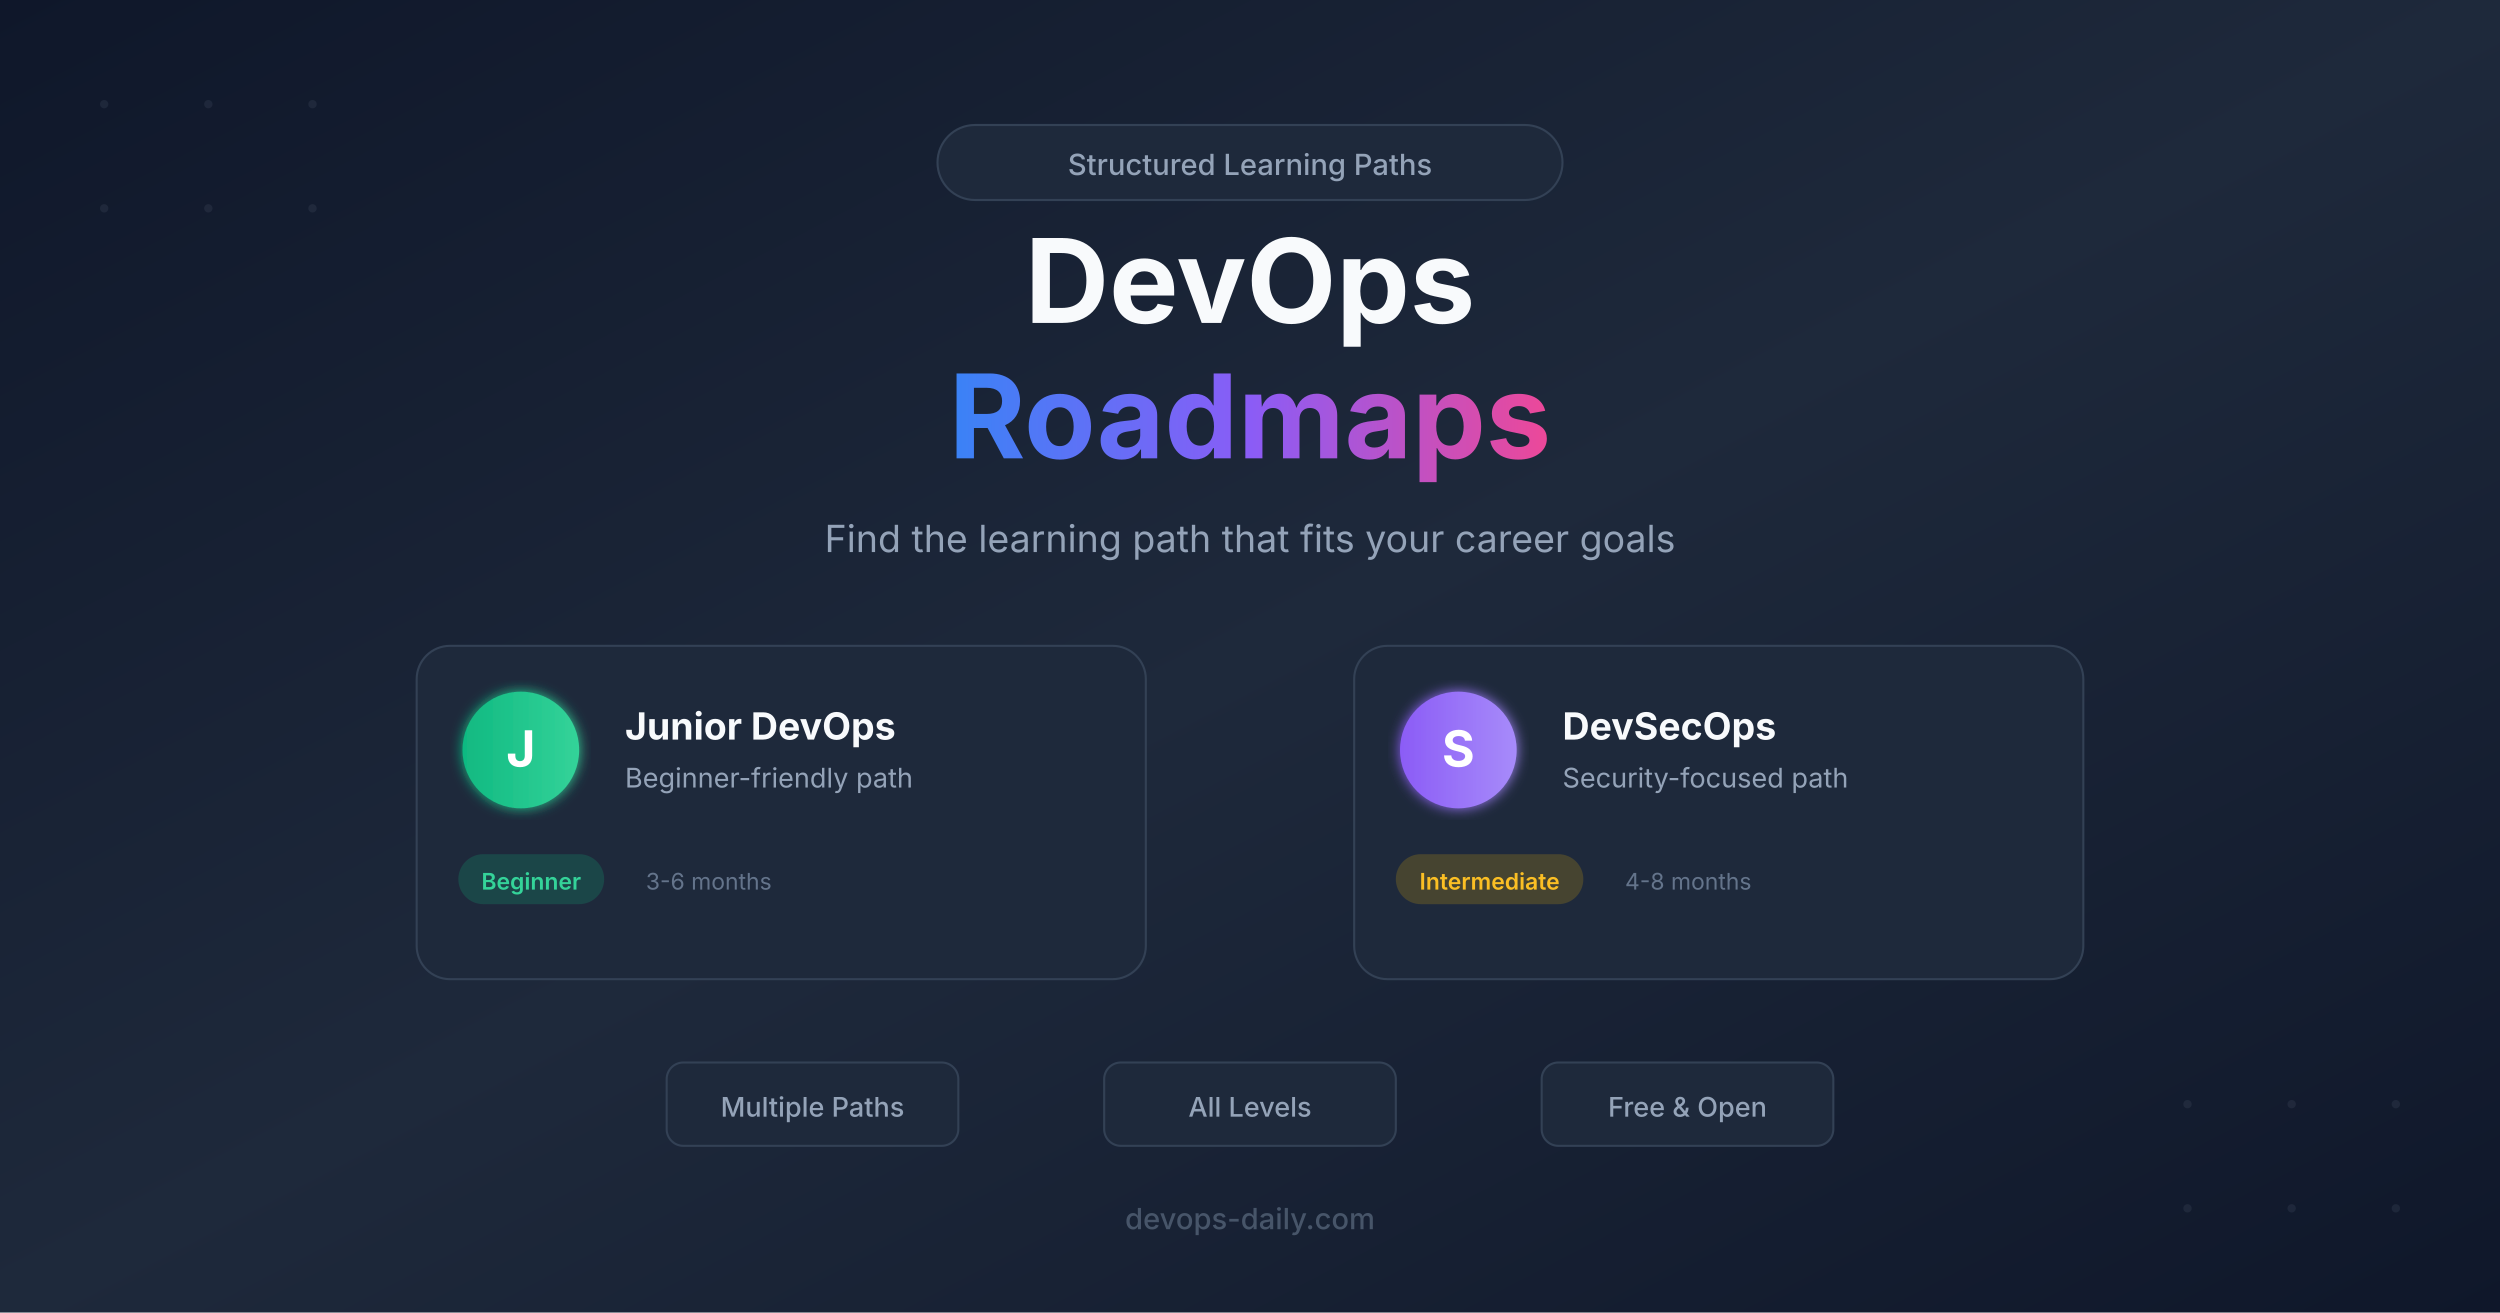
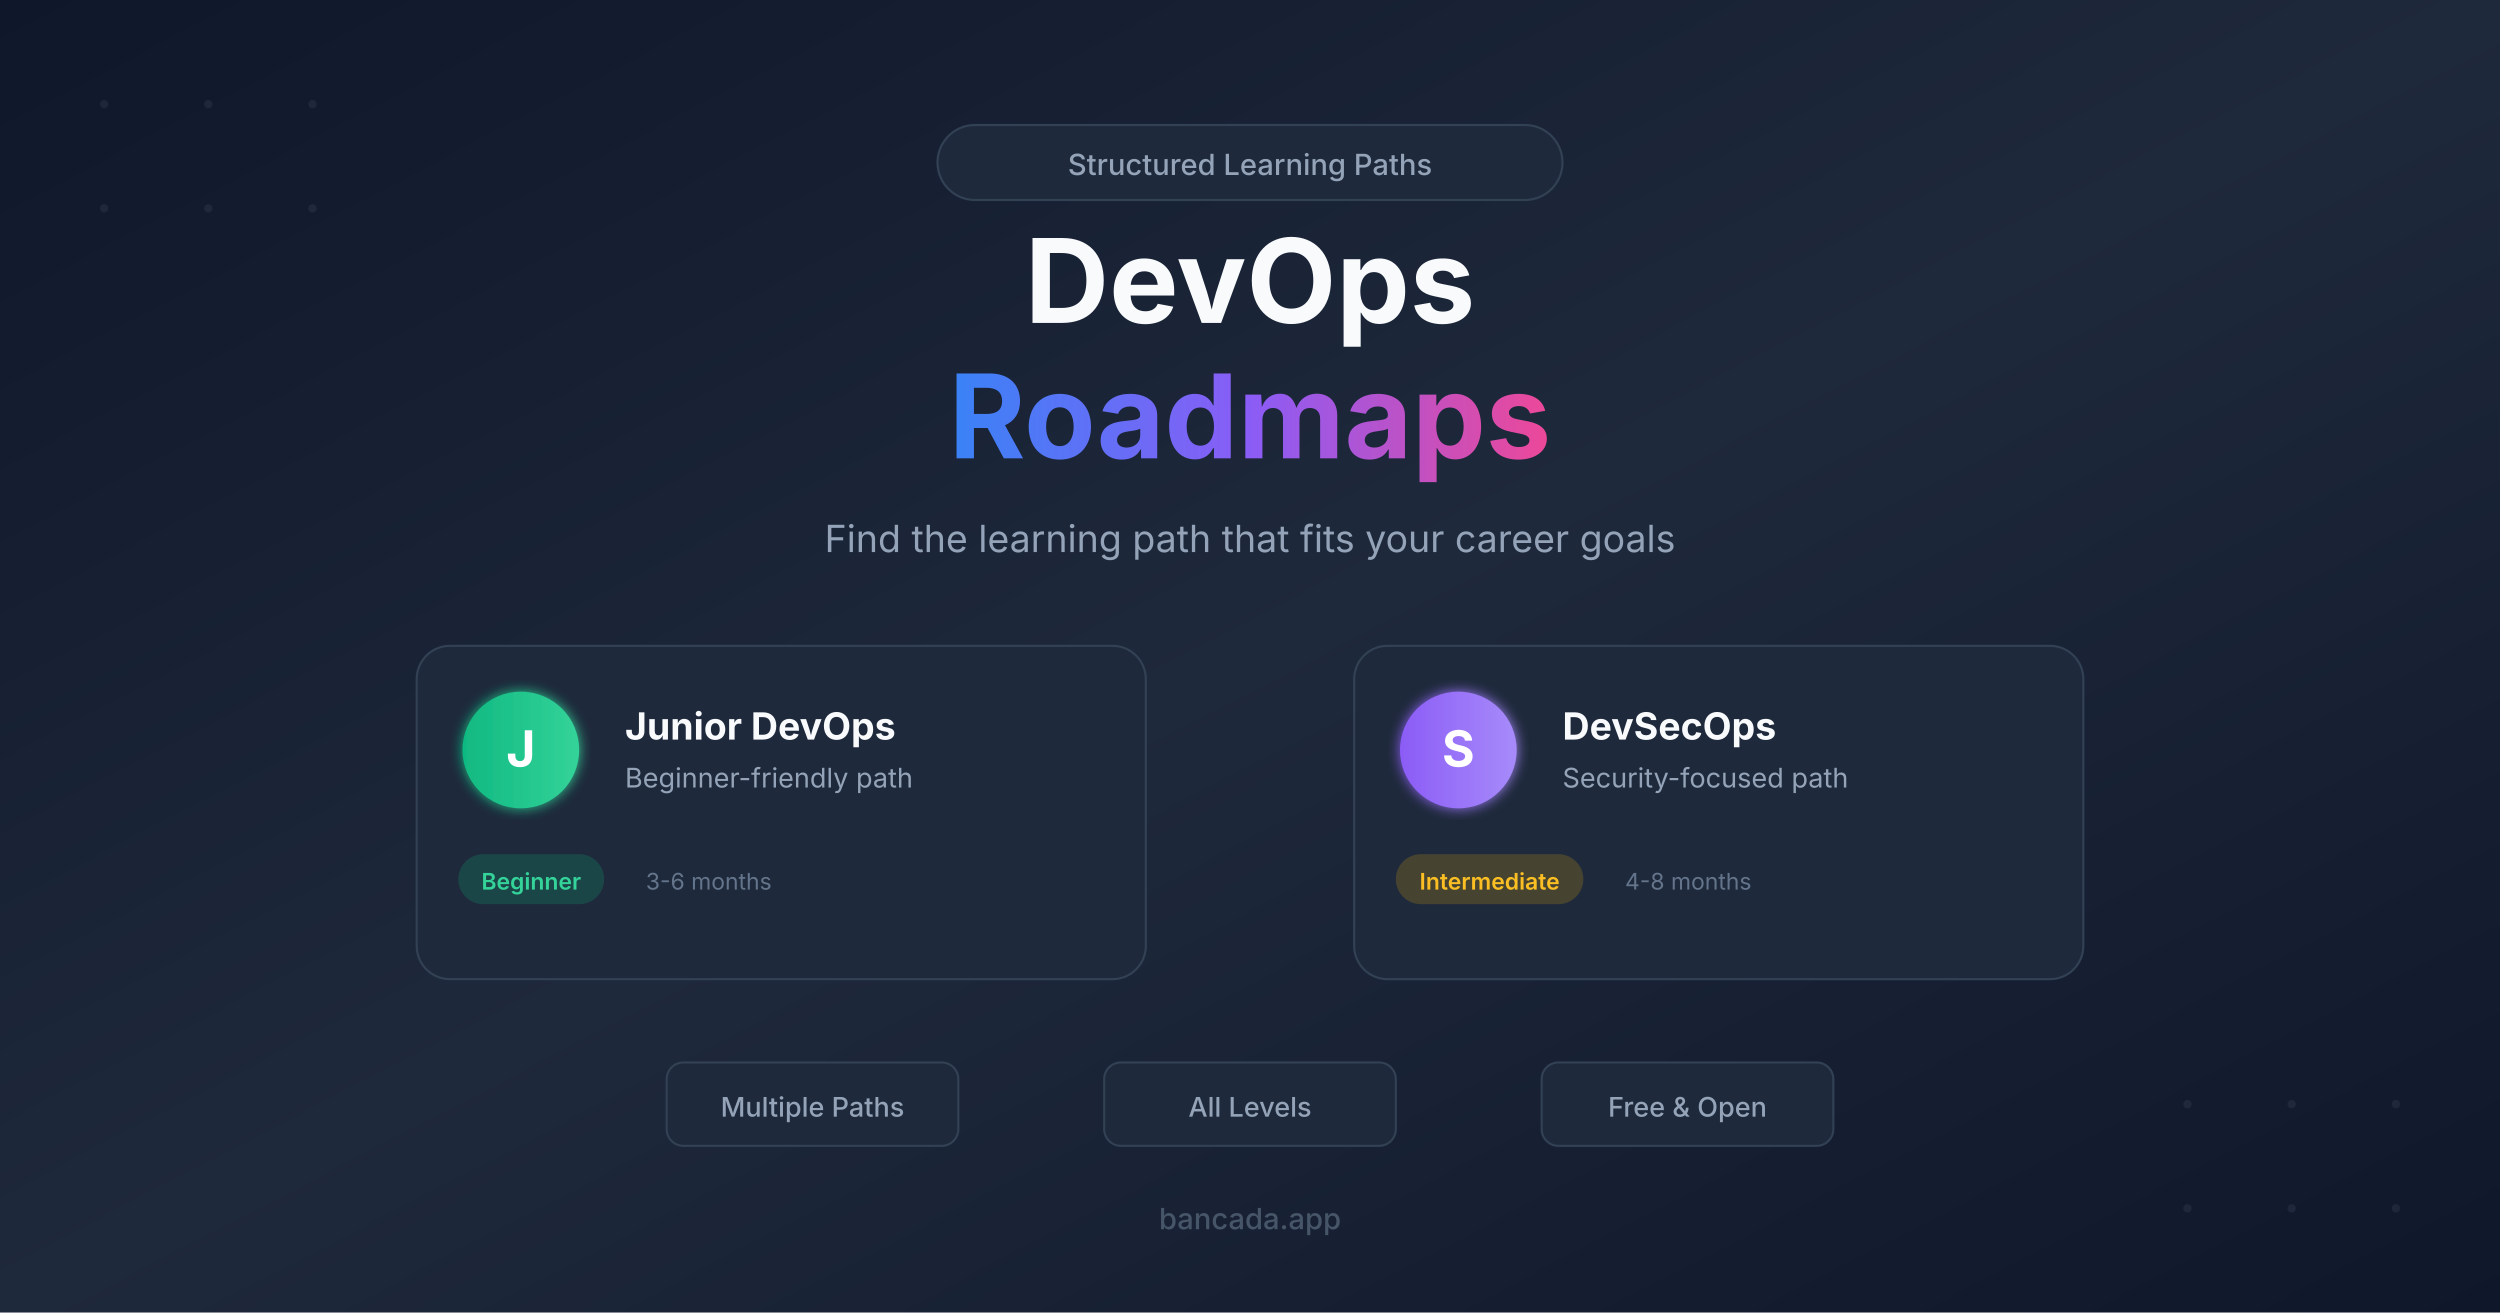
<svg xmlns="http://www.w3.org/2000/svg" width="1200" height="630">
  <defs>
    <linearGradient id="bgGradient" x1="0%" y1="0%" x2="100%" y2="100%">
      <stop offset="0%" style="stop-color:#0f172a;stop-opacity:1" />
      <stop offset="50%" style="stop-color:#1e293b;stop-opacity:1" />
      <stop offset="100%" style="stop-color:#0f172a;stop-opacity:1" />
    </linearGradient>
    <linearGradient id="titleGradient" x1="0%" y1="0%" x2="100%" y2="0%">
      <stop offset="0%" style="stop-color:#3b82f6;stop-opacity:1" />
      <stop offset="50%" style="stop-color:#8b5cf6;stop-opacity:1" />
      <stop offset="100%" style="stop-color:#ec4899;stop-opacity:1" />
    </linearGradient>
    <linearGradient id="greenGradient" x1="0%" y1="0%" x2="100%" y2="0%">
      <stop offset="0%" style="stop-color:#10b981;stop-opacity:1" />
      <stop offset="100%" style="stop-color:#34d399;stop-opacity:1" />
    </linearGradient>
    <linearGradient id="purpleGradient" x1="0%" y1="0%" x2="100%" y2="0%">
      <stop offset="0%" style="stop-color:#8b5cf6;stop-opacity:1" />
      <stop offset="100%" style="stop-color:#a78bfa;stop-opacity:1" />
    </linearGradient>
    <linearGradient id="blueGradient" x1="0%" y1="0%" x2="100%" y2="0%">
      <stop offset="0%" style="stop-color:#3b82f6;stop-opacity:1" />
      <stop offset="100%" style="stop-color:#60a5fa;stop-opacity:1" />
    </linearGradient>
    <filter id="glow">
      <feGaussianBlur stdDeviation="3" result="coloredBlur" />
      <feMerge>
        <feMergeNode in="coloredBlur" />
        <feMergeNode in="SourceGraphic" />
      </feMerge>
    </filter>
  </defs>
  <rect width="1200" height="630" fill="url(#bgGradient)" />
  <g opacity="0.1">
    <circle cx="50" cy="50" r="2" fill="#94a3b8" />
    <circle cx="100" cy="50" r="2" fill="#94a3b8" />
    <circle cx="150" cy="50" r="2" fill="#94a3b8" />
    <circle cx="50" cy="100" r="2" fill="#94a3b8" />
    <circle cx="100" cy="100" r="2" fill="#94a3b8" />
    <circle cx="150" cy="100" r="2" fill="#94a3b8" />
    <circle cx="1050" cy="530" r="2" fill="#94a3b8" />
    <circle cx="1100" cy="530" r="2" fill="#94a3b8" />
    <circle cx="1150" cy="530" r="2" fill="#94a3b8" />
    <circle cx="1050" cy="580" r="2" fill="#94a3b8" />
    <circle cx="1100" cy="580" r="2" fill="#94a3b8" />
    <circle cx="1150" cy="580" r="2" fill="#94a3b8" />
  </g>
  <rect x="450" y="60" width="300" height="36" rx="18" fill="#1e293b" stroke="#334155" stroke-width="1" />
  <text x="600" y="84" font-family="system-ui, -apple-system, sans-serif" font-size="14" font-weight="500" fill="#94a3b8" text-anchor="middle">Structured Learning Paths</text>
  <text x="600" y="155" font-family="system-ui, -apple-system, sans-serif" font-size="56" font-weight="700" fill="#f8fafc" text-anchor="middle">DevOps</text>
  <text x="600" y="220" font-family="system-ui, -apple-system, sans-serif" font-size="56" font-weight="700" fill="url(#titleGradient)" text-anchor="middle">Roadmaps</text>
  <text x="600" y="265" font-family="system-ui, -apple-system, sans-serif" font-size="18" fill="#94a3b8" text-anchor="middle">Find the learning path that fits your career goals</text>
  <g transform="translate(200, 310)">
    <rect x="0" y="0" width="350" height="160" rx="16" fill="#1e293b" stroke="#334155" stroke-width="1" />
    <circle cx="50" cy="50" r="28" fill="url(#greenGradient)" filter="url(#glow)" />
    <text x="50" y="58" font-family="system-ui, -apple-system, sans-serif" font-size="24" font-weight="700" fill="white" text-anchor="middle">J</text>
    <text x="100" y="45" font-family="system-ui, -apple-system, sans-serif" font-size="18" font-weight="700" fill="#f8fafc">Junior DevOps</text>
    <text x="100" y="68" font-family="system-ui, -apple-system, sans-serif" font-size="13" fill="#94a3b8">Beginner-friendly path</text>
    <rect x="20" y="100" width="70" height="24" rx="12" fill="#10b981" fill-opacity="0.2" />
    <text x="55" y="117" font-family="system-ui, -apple-system, sans-serif" font-size="11" font-weight="600" fill="#34d399" text-anchor="middle">Beginner</text>
    <text x="110" y="117" font-family="system-ui, -apple-system, sans-serif" font-size="11" fill="#64748b">3-6 months</text>
  </g>
  <g transform="translate(650, 310)">
    <rect x="0" y="0" width="350" height="160" rx="16" fill="#1e293b" stroke="#334155" stroke-width="1" />
    <circle cx="50" cy="50" r="28" fill="url(#purpleGradient)" filter="url(#glow)" />
    <text x="50" y="58" font-family="system-ui, -apple-system, sans-serif" font-size="24" font-weight="700" fill="white" text-anchor="middle">S</text>
    <text x="100" y="45" font-family="system-ui, -apple-system, sans-serif" font-size="18" font-weight="700" fill="#f8fafc">DevSecOps</text>
    <text x="100" y="68" font-family="system-ui, -apple-system, sans-serif" font-size="13" fill="#94a3b8">Security-focused path</text>
    <rect x="20" y="100" width="90" height="24" rx="12" fill="#eab308" fill-opacity="0.2" />
    <text x="65" y="117" font-family="system-ui, -apple-system, sans-serif" font-size="11" font-weight="600" fill="#fbbf24" text-anchor="middle">Intermediate</text>
    <text x="130" y="117" font-family="system-ui, -apple-system, sans-serif" font-size="11" fill="#64748b">4-8 months</text>
  </g>
  <g transform="translate(600, 530)">
    <rect x="-280" y="-20" width="140" height="40" rx="8" fill="#1e293b" stroke="#334155" stroke-width="1" />
    <text x="-210" y="6" font-family="system-ui, -apple-system, sans-serif" font-size="13" font-weight="500" fill="#94a3b8" text-anchor="middle">Multiple Paths</text>
    <rect x="-70" y="-20" width="140" height="40" rx="8" fill="#1e293b" stroke="#334155" stroke-width="1" />
    <text x="0" y="6" font-family="system-ui, -apple-system, sans-serif" font-size="13" font-weight="500" fill="#94a3b8" text-anchor="middle">All Levels</text>
    <rect x="140" y="-20" width="140" height="40" rx="8" fill="#1e293b" stroke="#334155" stroke-width="1" />
    <text x="210" y="6" font-family="system-ui, -apple-system, sans-serif" font-size="13" font-weight="500" fill="#94a3b8" text-anchor="middle">Free &amp; Open</text>
  </g>
-   <text x="600" y="590" font-family="system-ui, -apple-system, sans-serif" font-size="14" font-weight="500" fill="#475569" text-anchor="middle">devops-daily.com</text>
+   <text x="600" y="590" font-family="system-ui, -apple-system, sans-serif" font-size="14" font-weight="500" fill="#475569" text-anchor="middle">bancada.app</text>
</svg>
